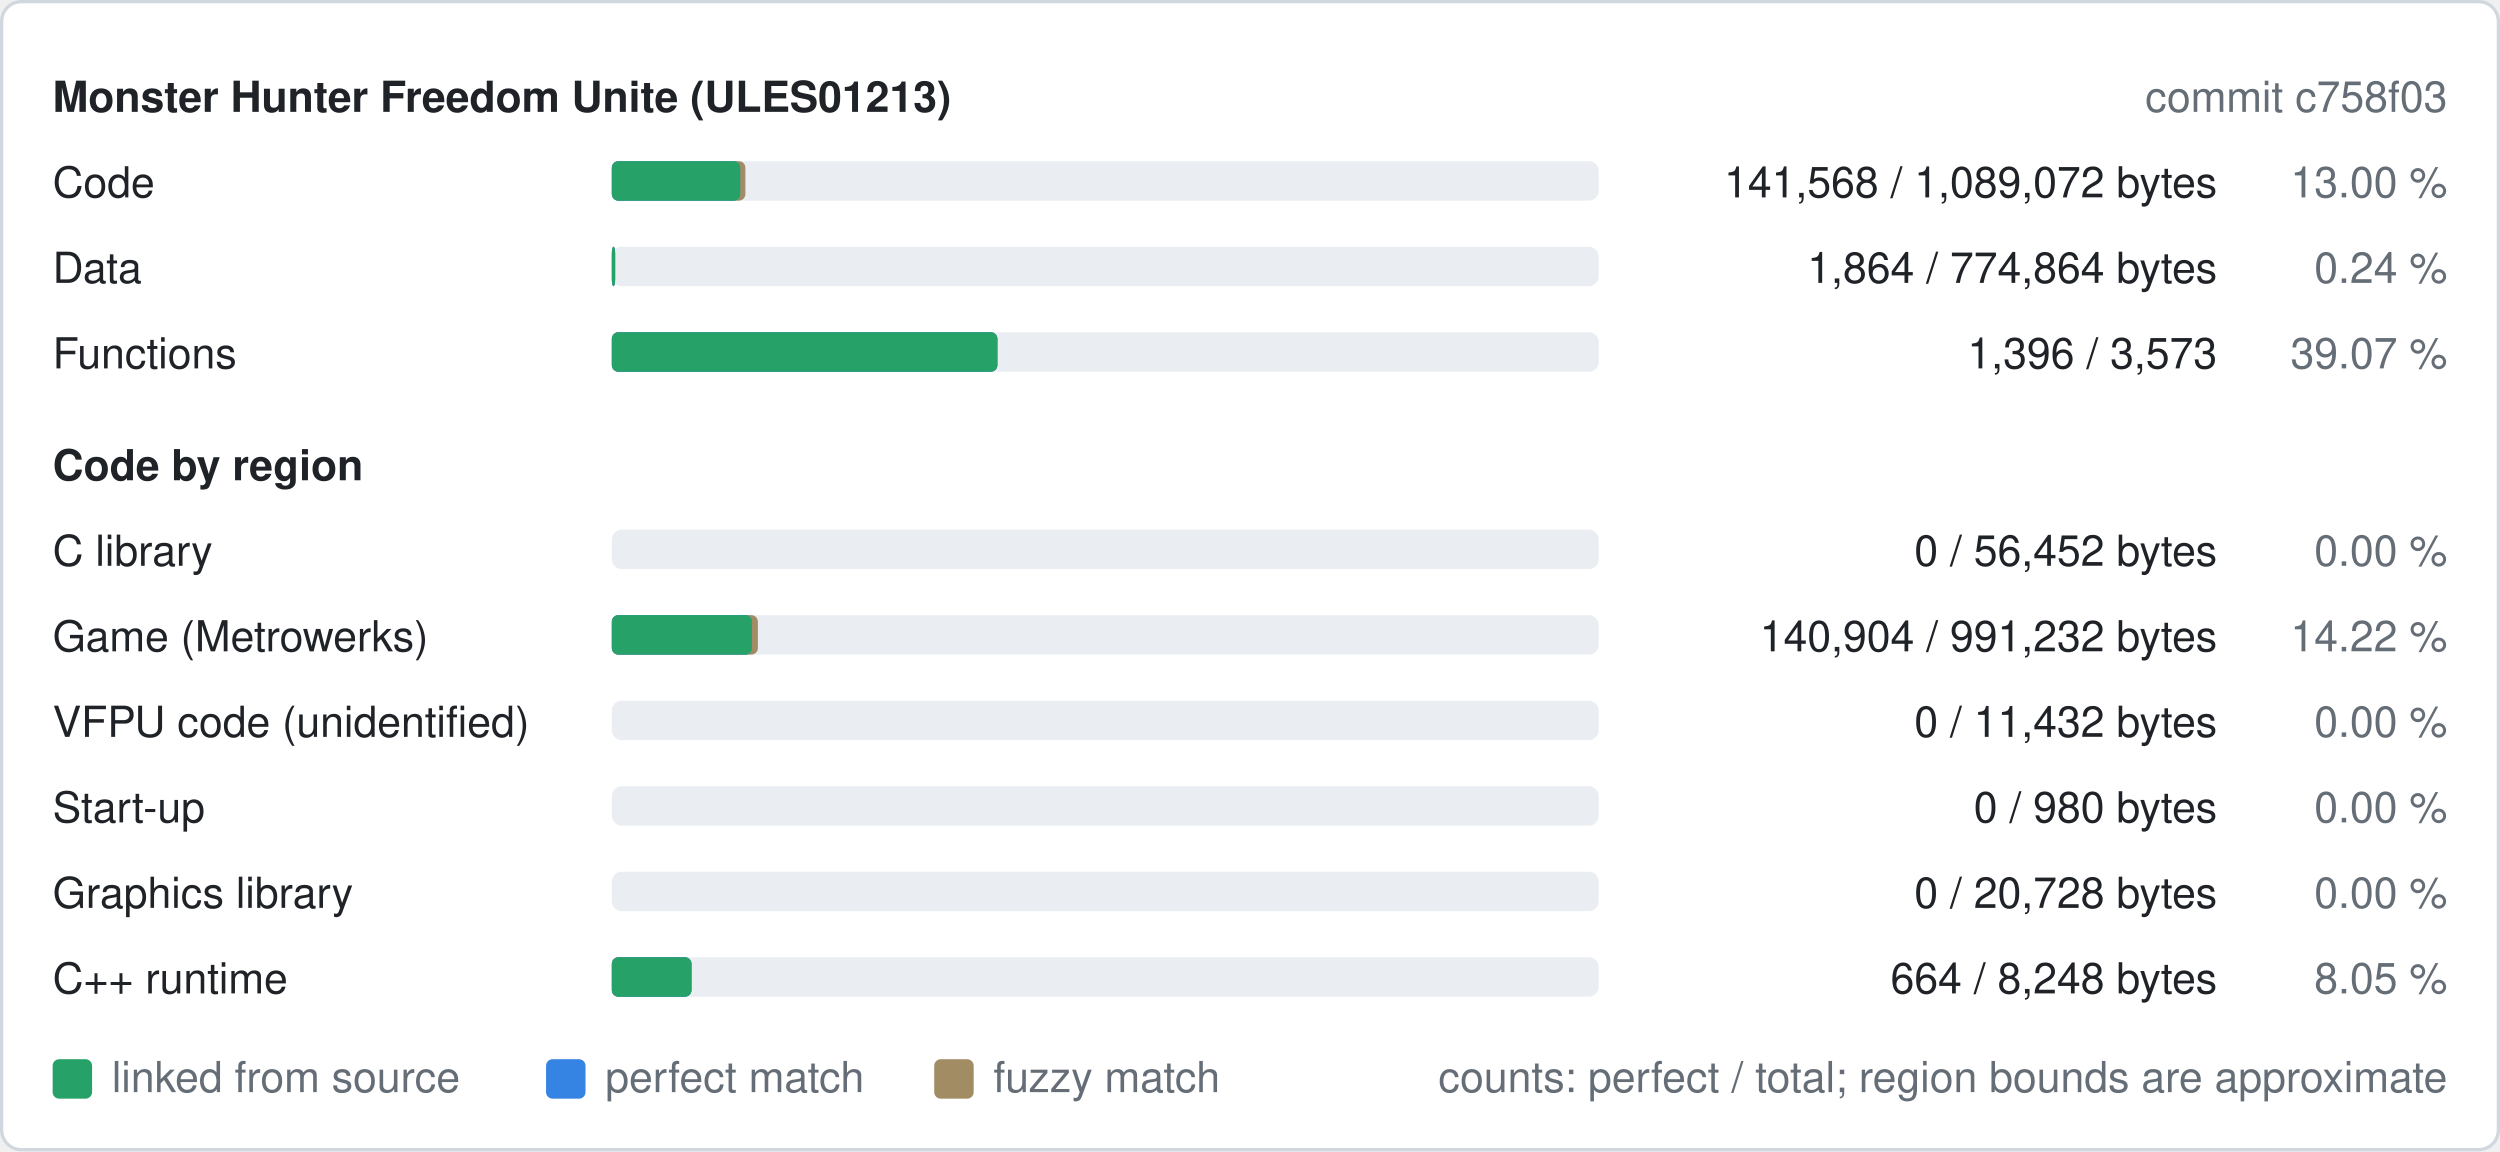
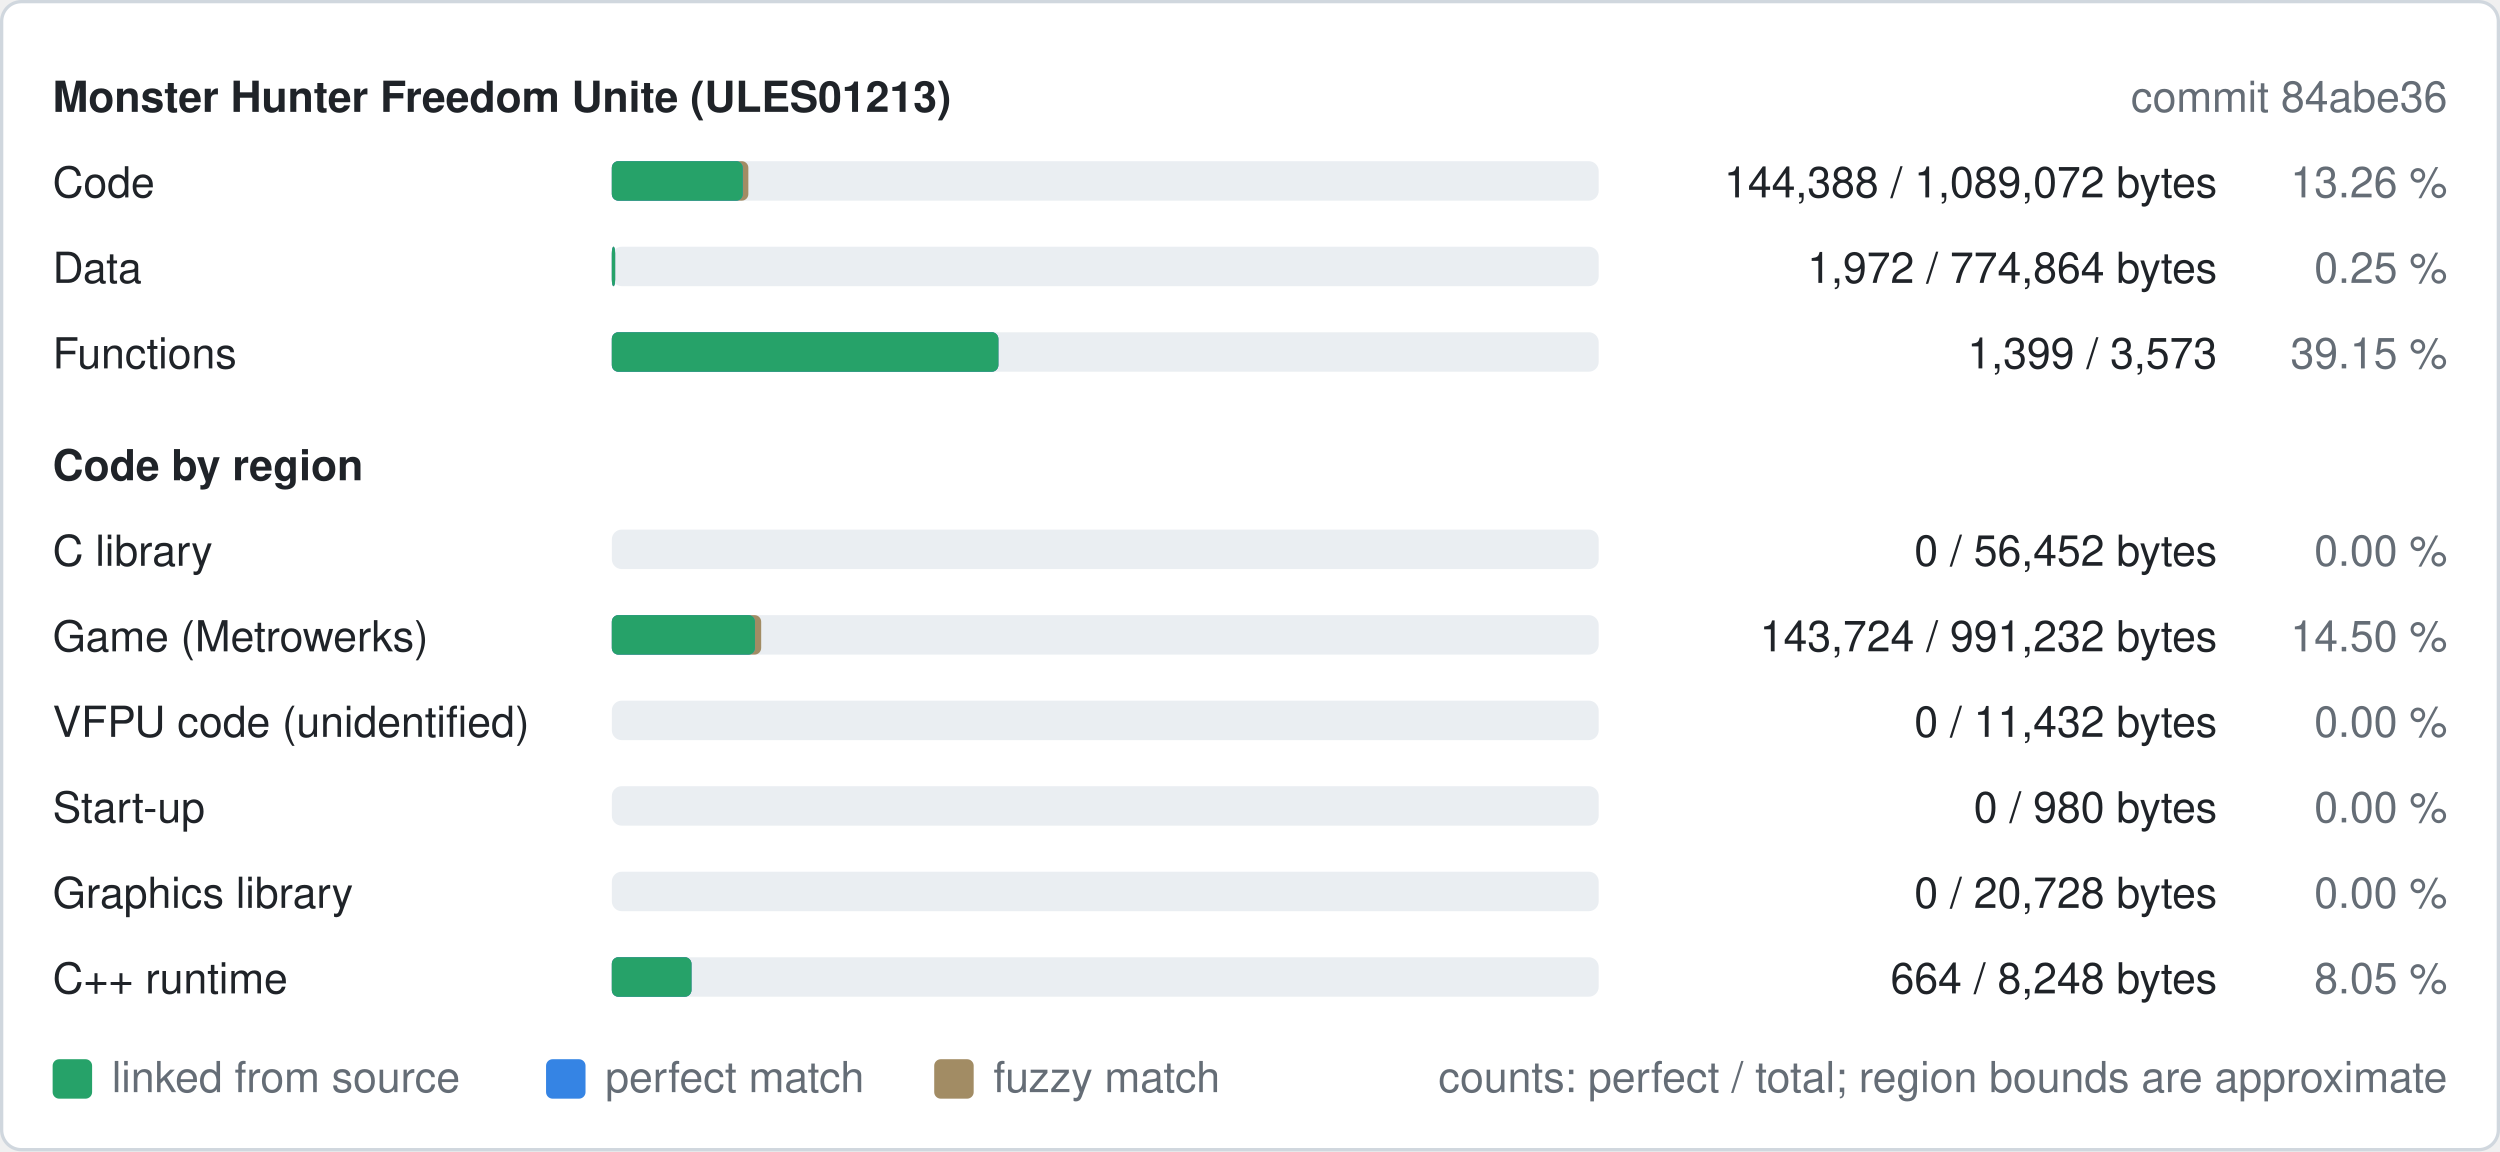
<svg xmlns="http://www.w3.org/2000/svg" width="760" height="350" viewBox="0 0 760 350" role="img" aria-label="Decompilation progress of ULES01213">
  <style>
text{font-family:-apple-system,BlinkMacSystemFont,"Segoe UI",Helvetica,Arial,sans-serif;font-size:13px}
.b{font-weight:600}
.bg{fill:#ffffff;stroke:#d0d7de}.t{fill:#1f2328}.m{fill:#656d76}.track{fill:#eaeef2}.fuzzy{fill:#a28c64}.perfect{fill:#3584e4}.linked{fill:#26a269}
@media (prefers-color-scheme: dark){.bg{fill:#0d1117;stroke:#30363d}.t{fill:#e6edf3}.m{fill:#8d96a0}.track{fill:#21262d}.fuzzy{fill:#a28c64}.perfect{fill:#3584e4}.linked{fill:#2ec27e}}
</style>
  <rect class="bg" x="0.5" y="0.5" width="759" height="349" rx="6" />
  <text class="t b" x="16" y="34">Monster Hunter Freedom Unite (ULES01213)</text>
-   <text class="m" x="744" y="34" text-anchor="end">commit c758f03</text>
+   <text class="m" x="744" y="34" text-anchor="end">commit 84abe36</text>
  <text class="t" x="16" y="60">Code</text>
  <rect class="track" x="186" y="49" width="300" height="12" rx="3" />
-   <rect class="fuzzy" x="186" y="49" width="40.6" height="12" rx="2" />
-   <rect class="perfect" x="186" y="49" width="39.0" height="12" rx="2" />
-   <rect class="linked" x="186" y="49" width="39.0" height="12" rx="2" />
-   <text class="t" x="674" y="60" text-anchor="end">141,568 / 1,089,072 bytes</text>
-   <text class="m" x="744" y="60" text-anchor="end">13.00 %</text>
+   <rect class="fuzzy" x="186" y="49" width="41.5" height="12" rx="2" />
+   <rect class="perfect" x="186" y="49" width="39.8" height="12" rx="2" />
+   <rect class="linked" x="186" y="49" width="39.8" height="12" rx="2" />
+   <text class="t" x="674" y="60" text-anchor="end">144,388 / 1,089,072 bytes</text>
+   <text class="m" x="744" y="60" text-anchor="end">13.26 %</text>
  <text class="t" x="16" y="86">Data</text>
  <rect class="track" x="186" y="75" width="300" height="12" rx="3" />
  <rect class="fuzzy" x="186" y="75" width="1.0" height="12" rx="2" />
  <rect class="perfect" x="186" y="75" width="1.0" height="12" rx="2" />
  <rect class="linked" x="186" y="75" width="1.0" height="12" rx="2" />
-   <text class="t" x="674" y="86" text-anchor="end">1,864 / 774,864 bytes</text>
-   <text class="m" x="744" y="86" text-anchor="end">0.24 %</text>
+   <text class="t" x="674" y="86" text-anchor="end">1,972 / 774,864 bytes</text>
+   <text class="m" x="744" y="86" text-anchor="end">0.25 %</text>
  <text class="t" x="16" y="112">Functions</text>
  <rect class="track" x="186" y="101" width="300" height="12" rx="3" />
-   <rect class="fuzzy" x="186" y="101" width="117.2" height="12" rx="2" />
-   <rect class="perfect" x="186" y="101" width="117.2" height="12" rx="2" />
-   <rect class="linked" x="186" y="101" width="117.2" height="12" rx="2" />
-   <text class="t" x="674" y="112" text-anchor="end">1,396 / 3,573</text>
-   <text class="m" x="744" y="112" text-anchor="end">39.07 %</text>
+   <rect class="fuzzy" x="186" y="101" width="117.5" height="12" rx="2" />
+   <rect class="perfect" x="186" y="101" width="117.5" height="12" rx="2" />
+   <rect class="linked" x="186" y="101" width="117.5" height="12" rx="2" />
+   <text class="t" x="674" y="112" text-anchor="end">1,399 / 3,573</text>
+   <text class="m" x="744" y="112" text-anchor="end">39.15 %</text>
  <text class="t b" x="16" y="146">Code by region</text>
  <text class="t" x="16" y="172">C library</text>
  <rect class="track" x="186" y="161" width="300" height="12" rx="3" />
  <text class="t" x="674" y="172" text-anchor="end">0 / 56,452 bytes</text>
  <text class="m" x="744" y="172" text-anchor="end">0.00 %</text>
  <text class="t" x="16" y="198">Game (Metrowerks)</text>
  <rect class="track" x="186" y="187" width="300" height="12" rx="3" />
-   <rect class="fuzzy" x="186" y="187" width="44.4" height="12" rx="2" />
-   <rect class="perfect" x="186" y="187" width="42.6" height="12" rx="2" />
-   <rect class="linked" x="186" y="187" width="42.6" height="12" rx="2" />
-   <text class="t" x="674" y="198" text-anchor="end">140,904 / 991,232 bytes</text>
-   <text class="m" x="744" y="198" text-anchor="end">14.22 %</text>
+   <rect class="fuzzy" x="186" y="187" width="45.4" height="12" rx="2" />
+   <rect class="perfect" x="186" y="187" width="43.5" height="12" rx="2" />
+   <rect class="linked" x="186" y="187" width="43.5" height="12" rx="2" />
+   <text class="t" x="674" y="198" text-anchor="end">143,724 / 991,232 bytes</text>
+   <text class="m" x="744" y="198" text-anchor="end">14.50 %</text>
  <text class="t" x="16" y="224">VFPU code (unidentified)</text>
  <rect class="track" x="186" y="213" width="300" height="12" rx="3" />
  <text class="t" x="674" y="224" text-anchor="end">0 / 11,432 bytes</text>
  <text class="m" x="744" y="224" text-anchor="end">0.00 %</text>
  <text class="t" x="16" y="250">Start-up</text>
  <rect class="track" x="186" y="239" width="300" height="12" rx="3" />
  <text class="t" x="674" y="250" text-anchor="end">0 / 980 bytes</text>
  <text class="m" x="744" y="250" text-anchor="end">0.00 %</text>
  <text class="t" x="16" y="276">Graphics library</text>
  <rect class="track" x="186" y="265" width="300" height="12" rx="3" />
  <text class="t" x="674" y="276" text-anchor="end">0 / 20,728 bytes</text>
  <text class="m" x="744" y="276" text-anchor="end">0.00 %</text>
  <text class="t" x="16" y="302">C++ runtime</text>
  <rect class="track" x="186" y="291" width="300" height="12" rx="3" />
  <rect class="fuzzy" x="186" y="291" width="24.2" height="12" rx="2" />
  <rect class="perfect" x="186" y="291" width="24.2" height="12" rx="2" />
  <rect class="linked" x="186" y="291" width="24.2" height="12" rx="2" />
  <text class="t" x="674" y="302" text-anchor="end">664 / 8,248 bytes</text>
  <text class="m" x="744" y="302" text-anchor="end">8.05 %</text>
  <rect class="linked" x="16" y="322" width="12" height="12" rx="2" />
  <text class="m" x="34" y="332">linked from source</text>
  <rect class="perfect" x="166" y="322" width="12" height="12" rx="2" />
  <text class="m" x="184" y="332">perfect match</text>
  <rect class="fuzzy" x="284" y="322" width="12" height="12" rx="2" />
  <text class="m" x="302" y="332">fuzzy match</text>
  <text class="m" x="744" y="332" text-anchor="end">counts: perfect / total; region bounds are approximate</text>
</svg>
